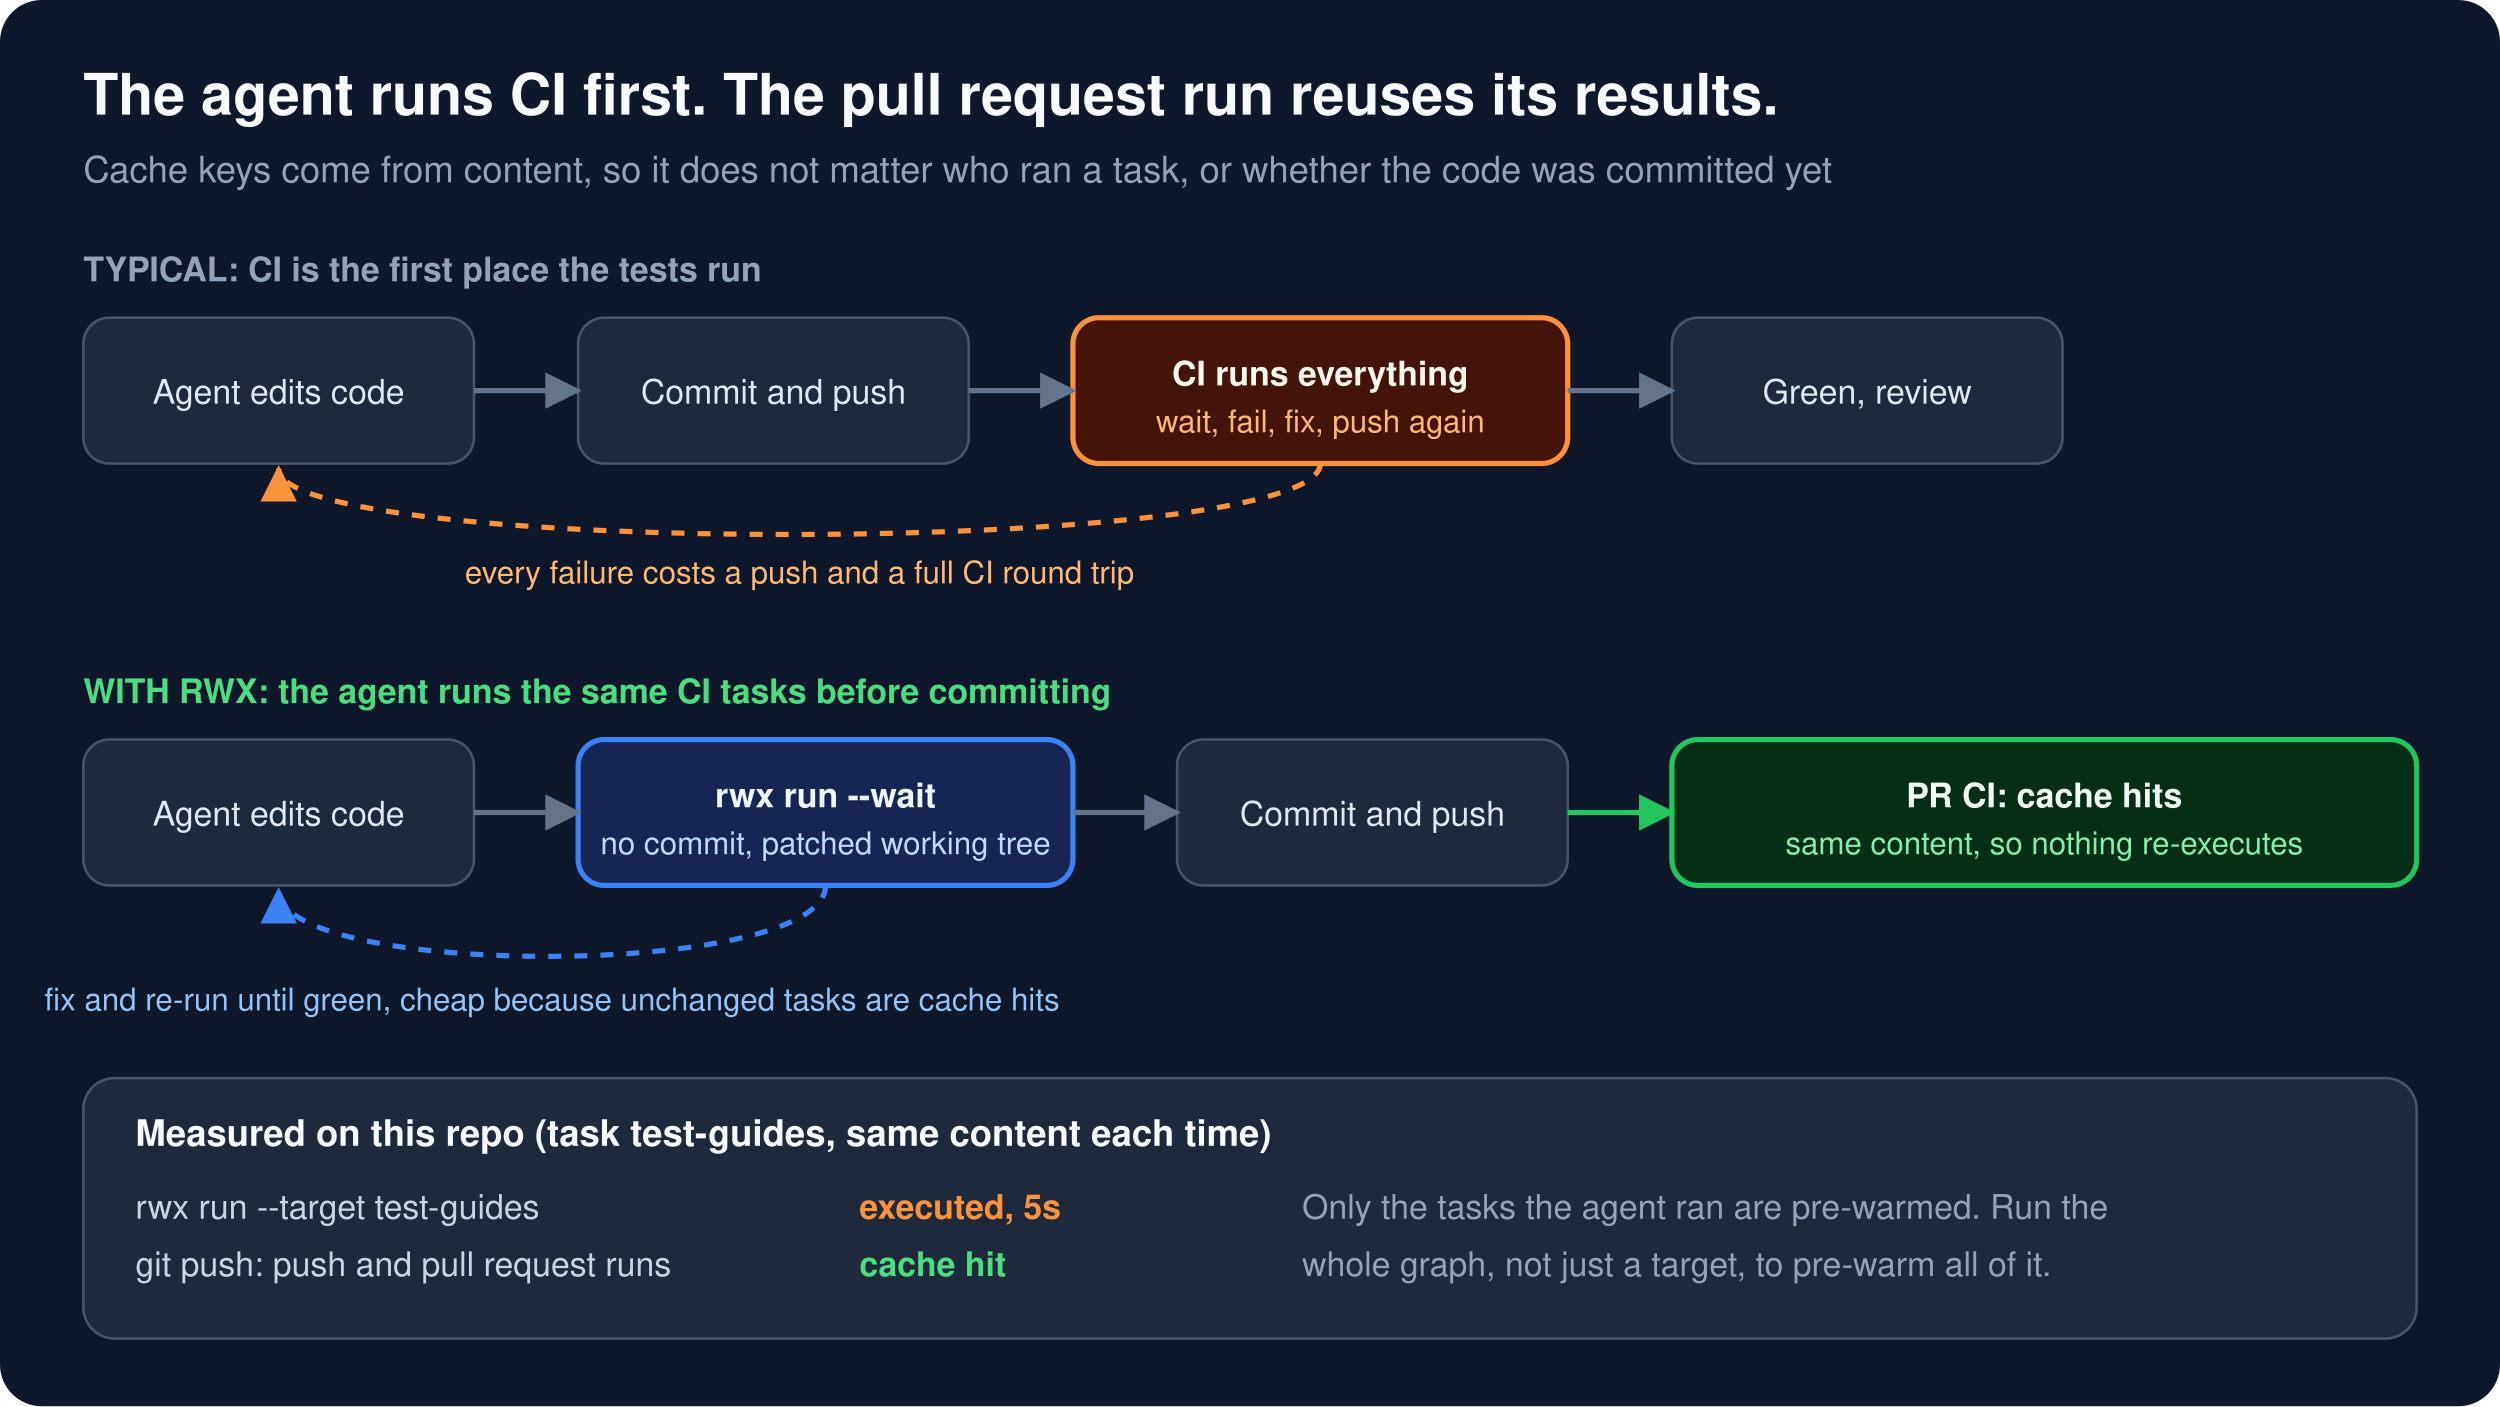
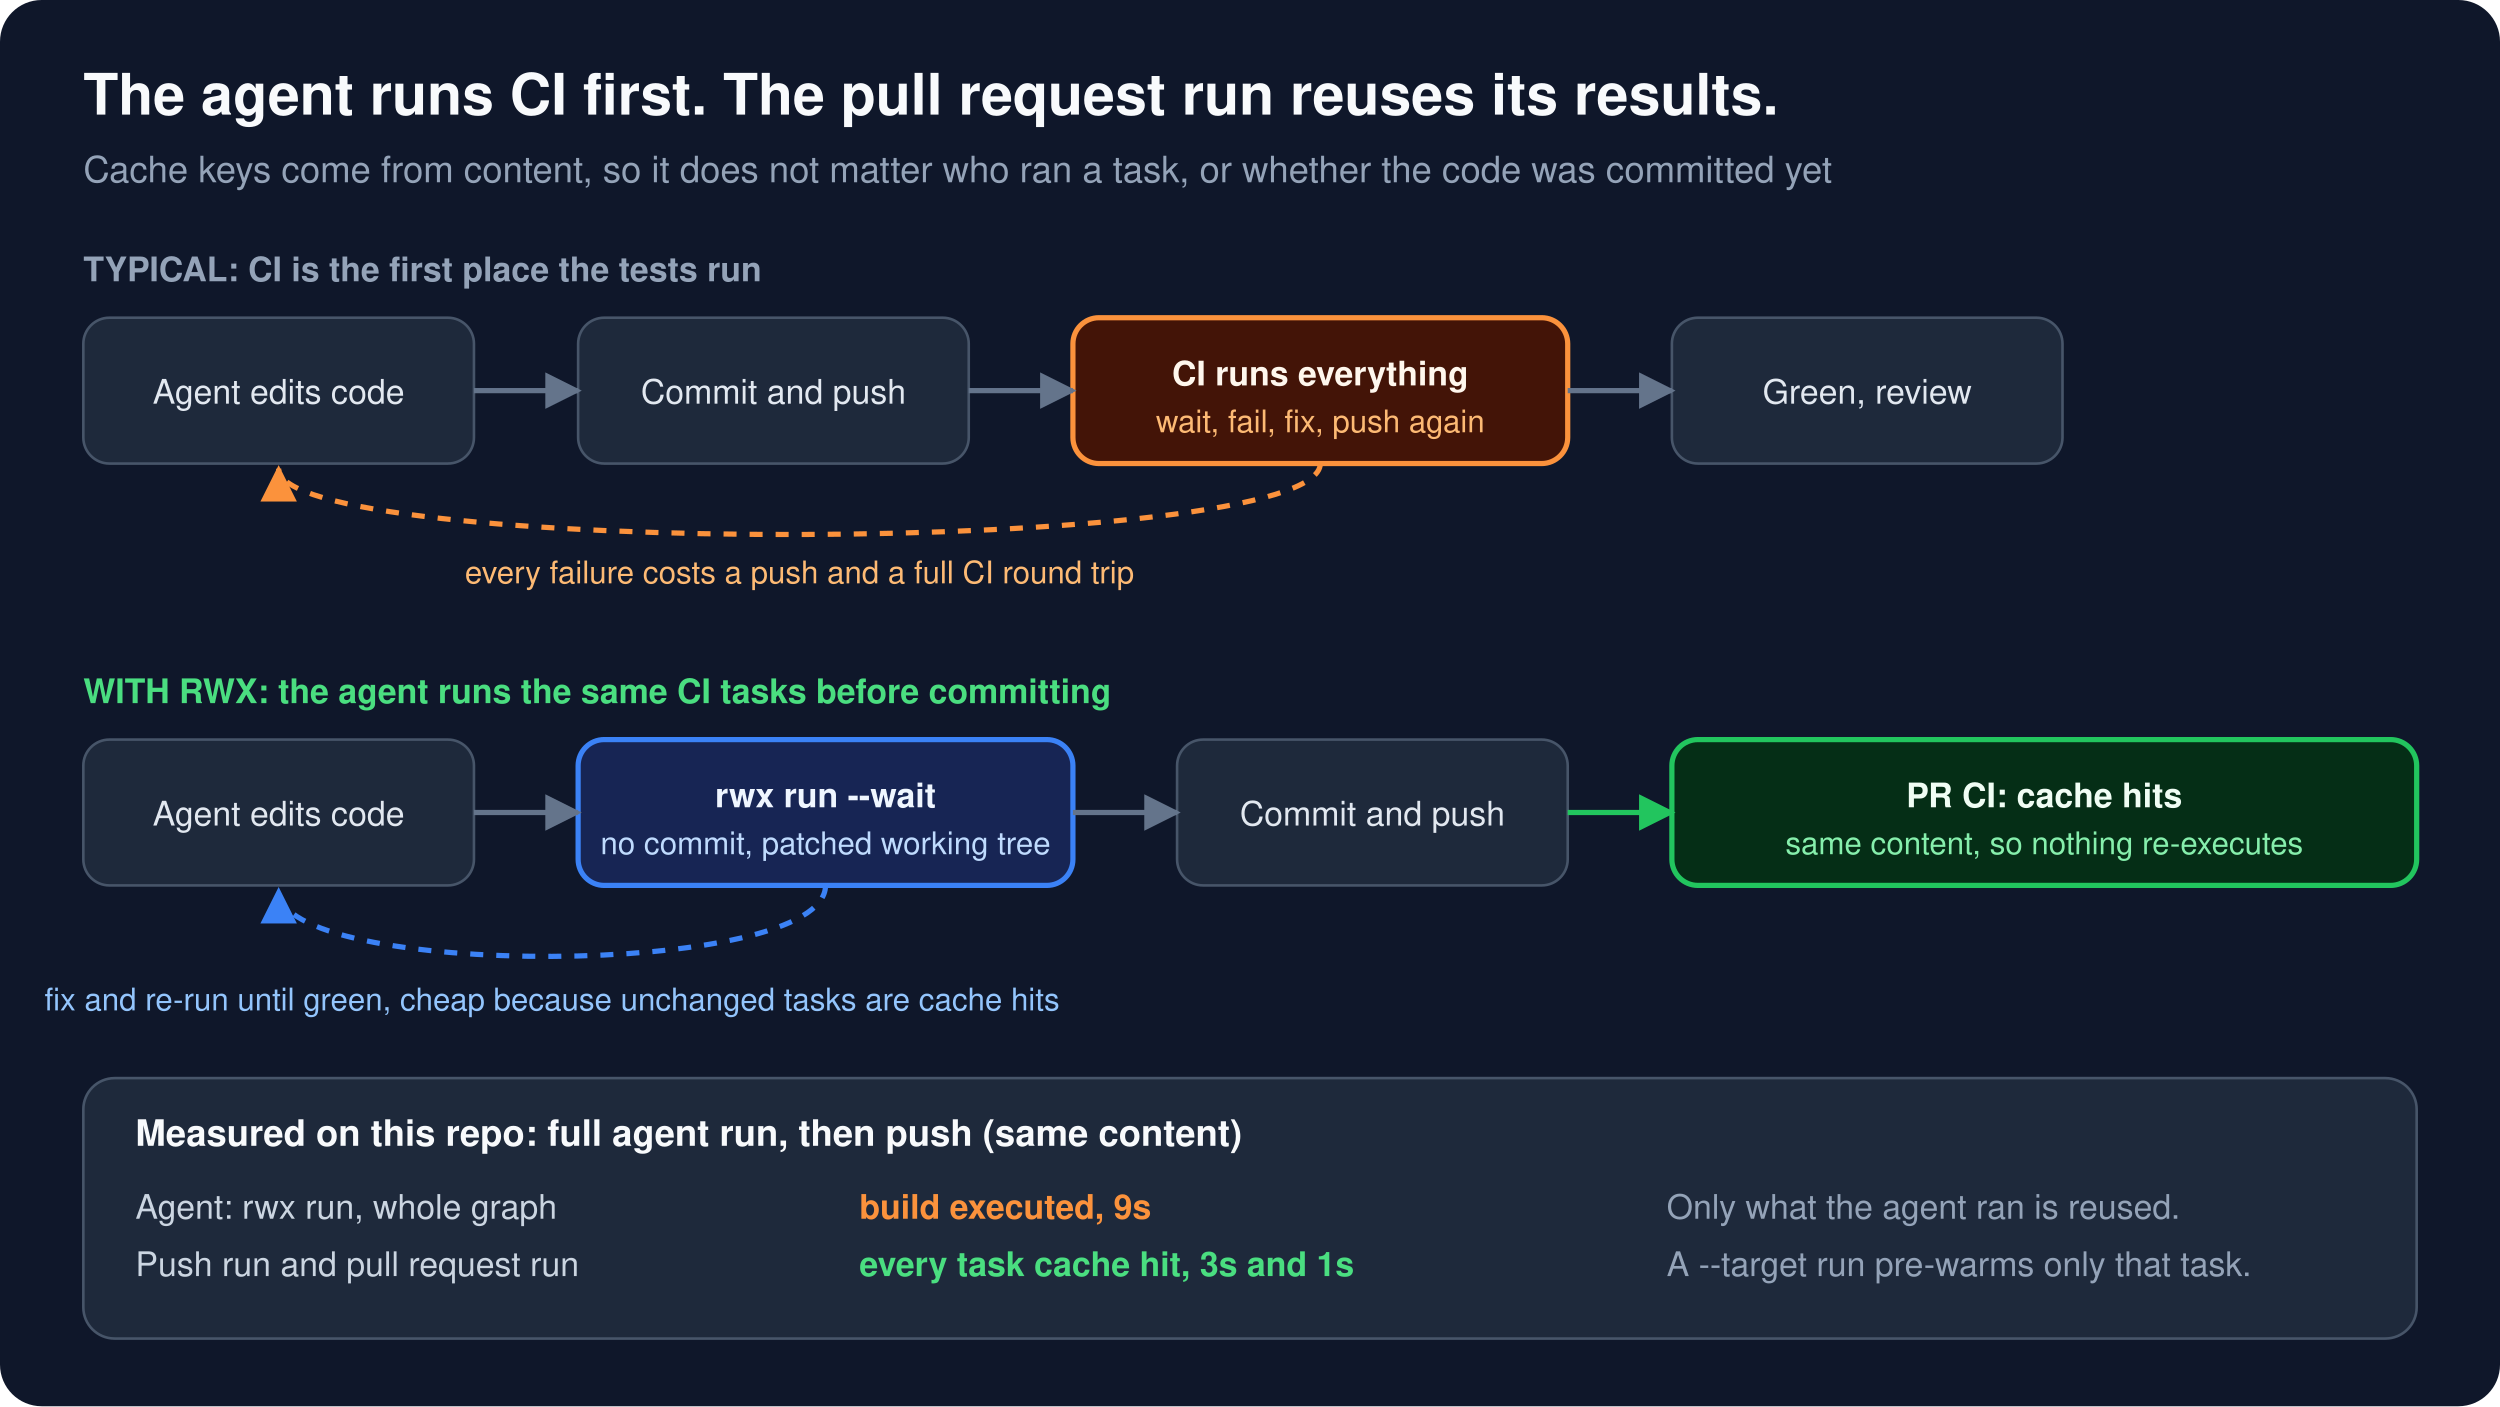
<svg xmlns="http://www.w3.org/2000/svg" viewBox="0 0 960 540" font-family="-apple-system, 'Segoe UI', Helvetica, Arial, sans-serif">
  <defs>
    <marker id="arr" viewBox="0 0 10 10" refX="9" refY="5" markerWidth="7" markerHeight="7" orient="auto">
      <path d="M0,0 L10,5 L0,10 z" fill="#64748b" />
    </marker>
    <marker id="arrg" viewBox="0 0 10 10" refX="9" refY="5" markerWidth="7" markerHeight="7" orient="auto">
      <path d="M0,0 L10,5 L0,10 z" fill="#22c55e" />
    </marker>
    <marker id="arro" viewBox="0 0 10 10" refX="9" refY="5" markerWidth="7" markerHeight="7" orient="auto">
      <path d="M0,0 L10,5 L0,10 z" fill="#fb923c" />
    </marker>
    <marker id="arrb" viewBox="0 0 10 10" refX="9" refY="5" markerWidth="7" markerHeight="7" orient="auto">
      <path d="M0,0 L10,5 L0,10 z" fill="#3b82f6" />
    </marker>
  </defs>
  <rect width="960" height="540" rx="16" fill="#0f172a" />
  <text x="32" y="44" font-size="22" font-weight="700" fill="#f8fafc">The agent runs CI first. The pull request run reuses its results.</text>
  <text x="32" y="70" font-size="14" fill="#94a3b8">Cache keys come from content, so it does not matter who ran a task, or whether the code was committed yet</text>
  <text x="32" y="108" font-size="13" font-weight="700" fill="#94a3b8">TYPICAL: CI is the first place the tests run</text>
  <g font-size="13" text-anchor="middle">
    <rect x="32" y="122" width="150" height="56" rx="10" fill="#1e293b" stroke="#475569" />
    <text x="107" y="155" fill="#e2e8f0">Agent edits code</text>
    <rect x="222" y="122" width="150" height="56" rx="10" fill="#1e293b" stroke="#475569" />
    <text x="297" y="155" fill="#e2e8f0">Commit and push</text>
    <rect x="412" y="122" width="190" height="56" rx="10" fill="#431407" stroke="#fb923c" stroke-width="2" />
    <text x="507" y="148" fill="#fff7ed" font-weight="700">CI runs everything</text>
    <text x="507" y="166" fill="#fdba74" font-size="12">wait, fail, fix, push again</text>
    <rect x="642" y="122" width="150" height="56" rx="10" fill="#1e293b" stroke="#475569" />
    <text x="717" y="155" fill="#e2e8f0">Green, review</text>
  </g>
  <g stroke="#64748b" stroke-width="2" fill="none" marker-end="url(#arr)">
    <path d="M182,150 L222,150" />
    <path d="M372,150 L412,150" />
    <path d="M602,150 L642,150" />
  </g>
  <path d="M507,178 C507,214 107,214 107,180" stroke="#fb923c" stroke-width="2" stroke-dasharray="5 5" fill="none" marker-end="url(#arro)" />
  <text x="307" y="224" font-size="12" fill="#fdba74" text-anchor="middle">every failure costs a push and a full CI round trip</text>
  <text x="32" y="270" font-size="13" font-weight="700" fill="#4ade80">WITH RWX: the agent runs the same CI tasks before committing</text>
  <g font-size="13" text-anchor="middle">
    <rect x="32" y="284" width="150" height="56" rx="10" fill="#1e293b" stroke="#475569" />
    <text x="107" y="317" fill="#e2e8f0">Agent edits code</text>
    <rect x="222" y="284" width="190" height="56" rx="10" fill="#172554" stroke="#3b82f6" stroke-width="2" />
    <text x="317" y="310" fill="#eff6ff" font-weight="700">rwx run --wait</text>
    <text x="317" y="328" fill="#bfdbfe" font-size="12">no commit, patched working tree</text>
    <rect x="452" y="284" width="150" height="56" rx="10" fill="#1e293b" stroke="#475569" />
    <text x="527" y="317" fill="#e2e8f0">Commit and push</text>
    <rect x="642" y="284" width="286" height="56" rx="10" fill="#052e16" stroke="#22c55e" stroke-width="2" />
    <text x="785" y="310" fill="#f0fdf4" font-weight="700">PR CI: cache hits</text>
    <text x="785" y="328" fill="#86efac" font-size="12">same content, so nothing re-executes</text>
  </g>
  <g stroke="#64748b" stroke-width="2" fill="none" marker-end="url(#arr)">
    <path d="M182,312 L222,312" />
    <path d="M412,312 L452,312" />
  </g>
  <path d="M602,312 L642,312" stroke="#22c55e" stroke-width="2" fill="none" marker-end="url(#arrg)" />
  <path d="M317,340 C317,376 107,376 107,342" stroke="#3b82f6" stroke-width="2" stroke-dasharray="5 5" fill="none" marker-end="url(#arrb)" />
  <text x="212" y="388" font-size="12" fill="#93c5fd" text-anchor="middle">fix and re-run until green, cheap because unchanged tasks are cache hits</text>
  <rect x="32" y="414" width="896" height="100" rx="12" fill="#1e293b" stroke="#475569" />
-   <text x="52" y="440" font-size="14" font-weight="700" fill="#f8fafc">Measured on this repo (task test-guides, same content each time)</text>
+   <text x="52" y="440" font-size="14" font-weight="700" fill="#f8fafc">Measured on this repo: full agent run, then push (same content)</text>
  <g font-size="13" fill="#cbd5e1">
-     <text x="52" y="468">rwx run --target test-guides</text>
-     <text x="330" y="468" fill="#fb923c" font-weight="700">executed, 5s</text>
-     <text x="52" y="490">git push: push and pull request runs</text>
-     <text x="330" y="490" fill="#4ade80" font-weight="700">cache hit</text>
-     <text x="500" y="468" fill="#94a3b8">Only the tasks the agent ran are pre-warmed. Run the</text>
-     <text x="500" y="490" fill="#94a3b8">whole graph, not just a target, to pre-warm all of it.</text>
+     <text x="52" y="468">Agent: rwx run, whole graph</text>
+     <text x="330" y="468" fill="#fb923c" font-weight="700">build executed, 9s</text>
+     <text x="52" y="490">Push run and pull request run</text>
+     <text x="330" y="490" fill="#4ade80" font-weight="700">every task cache hit, 3s and 1s</text>
+     <text x="640" y="468" fill="#94a3b8">Only what the agent ran is reused.</text>
+     <text x="640" y="490" fill="#94a3b8">A --target run pre-warms only that task.</text>
  </g>
</svg>
